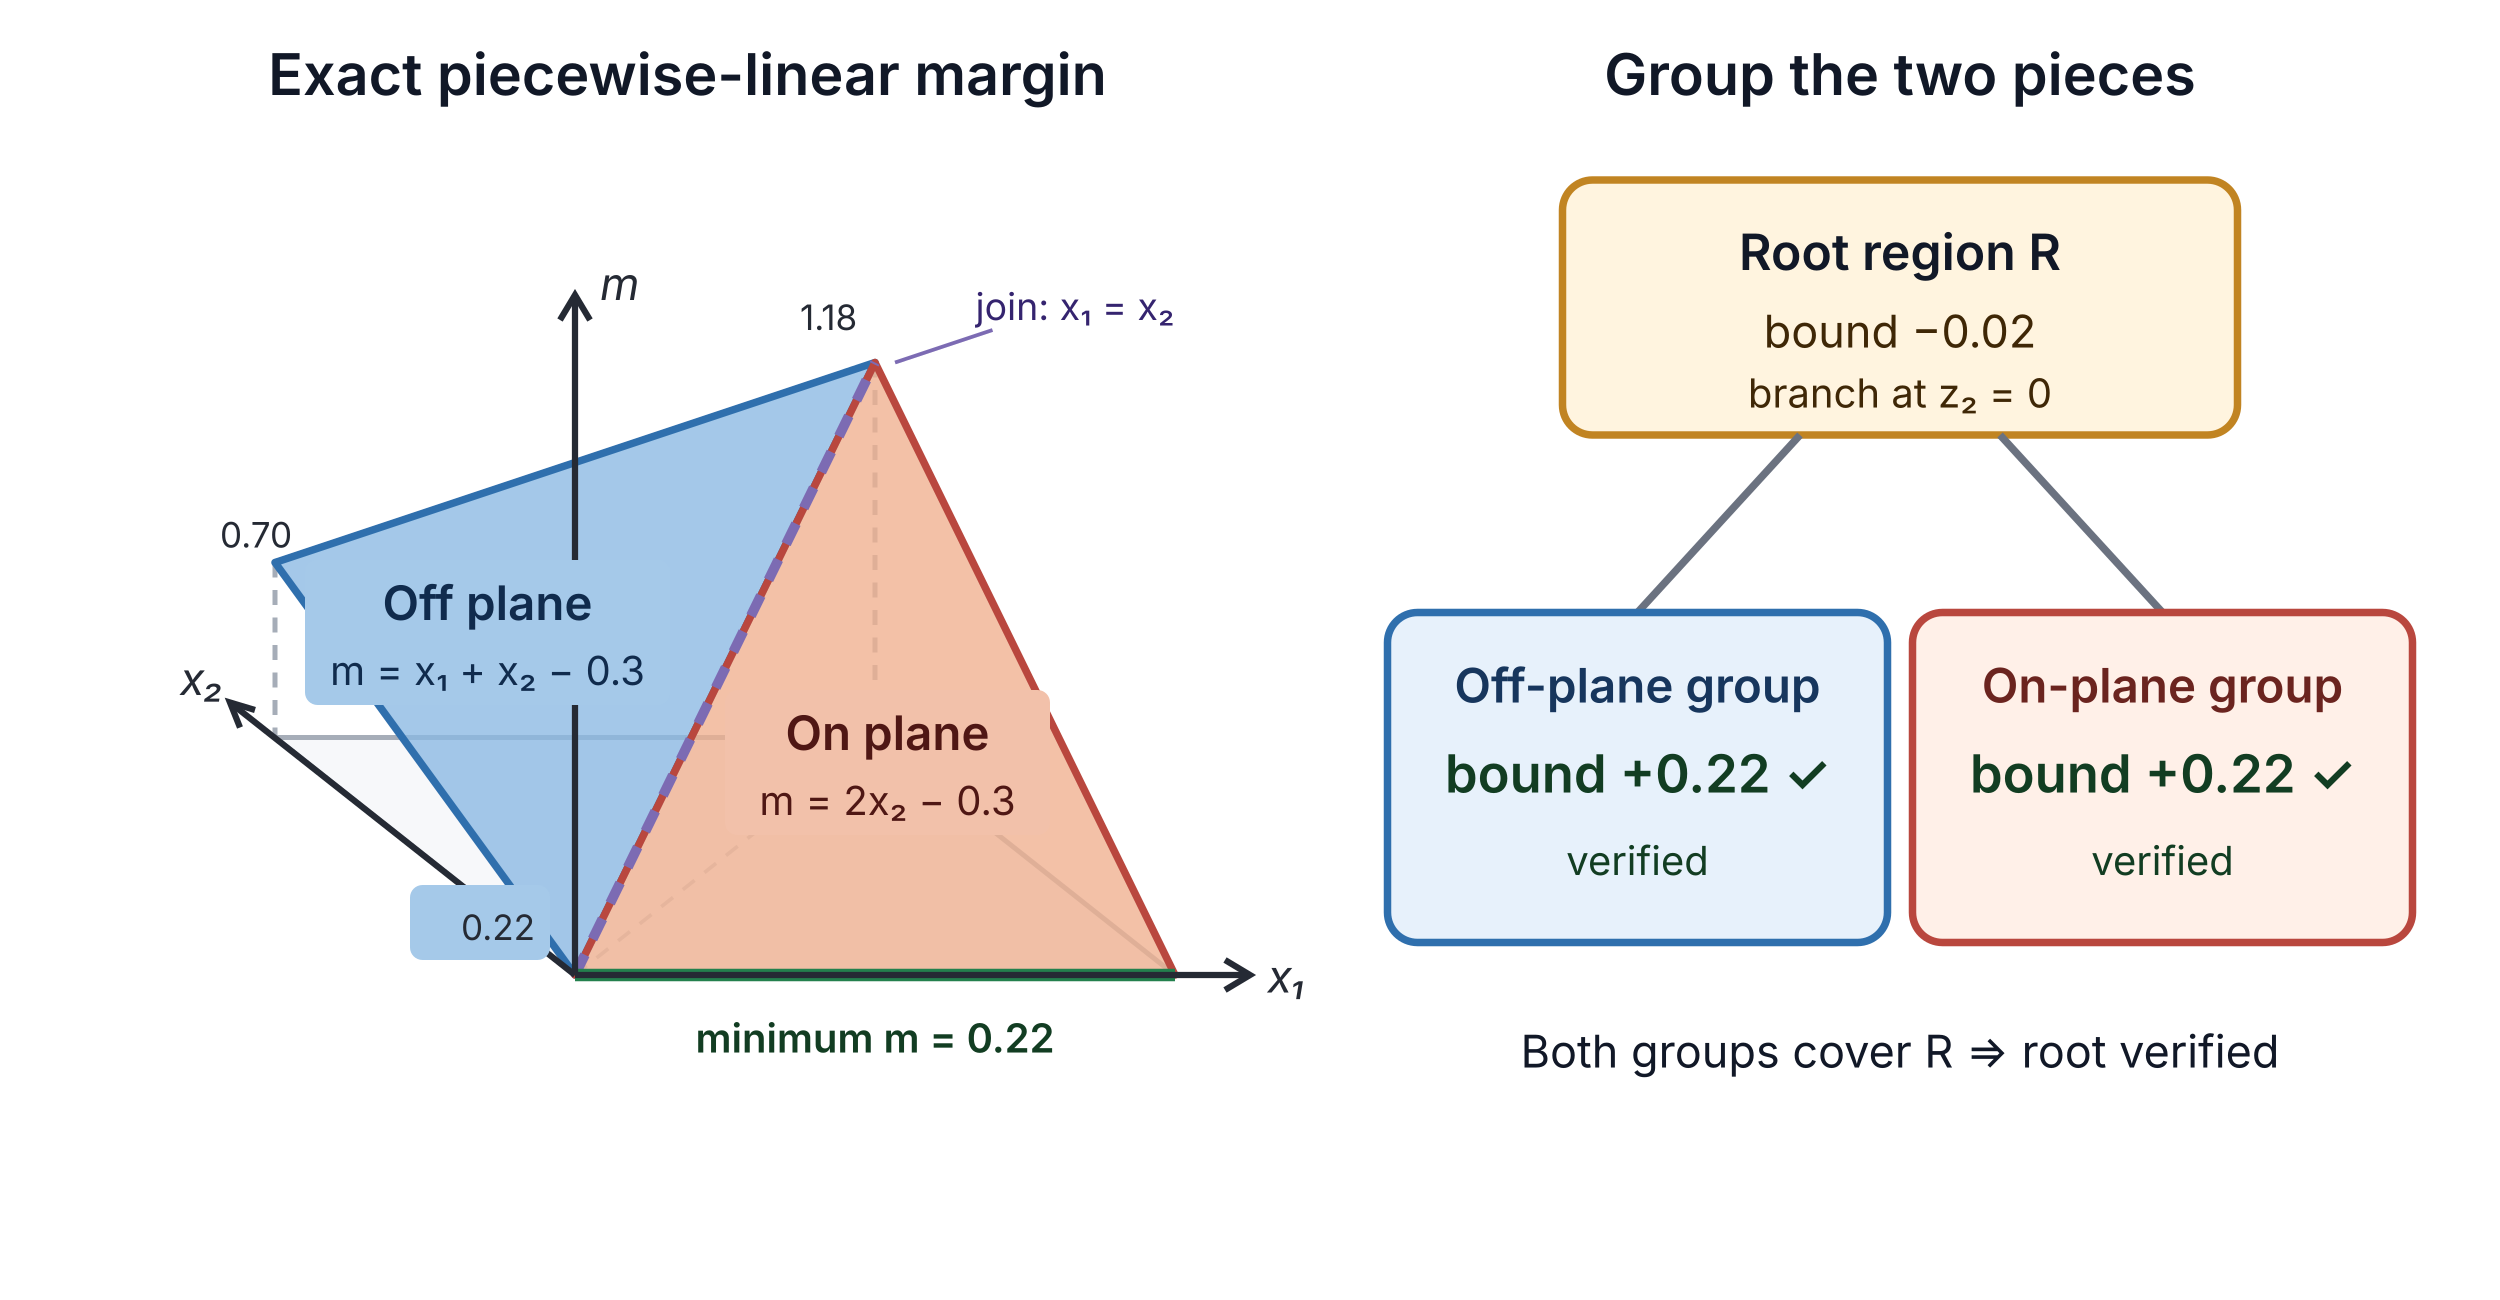
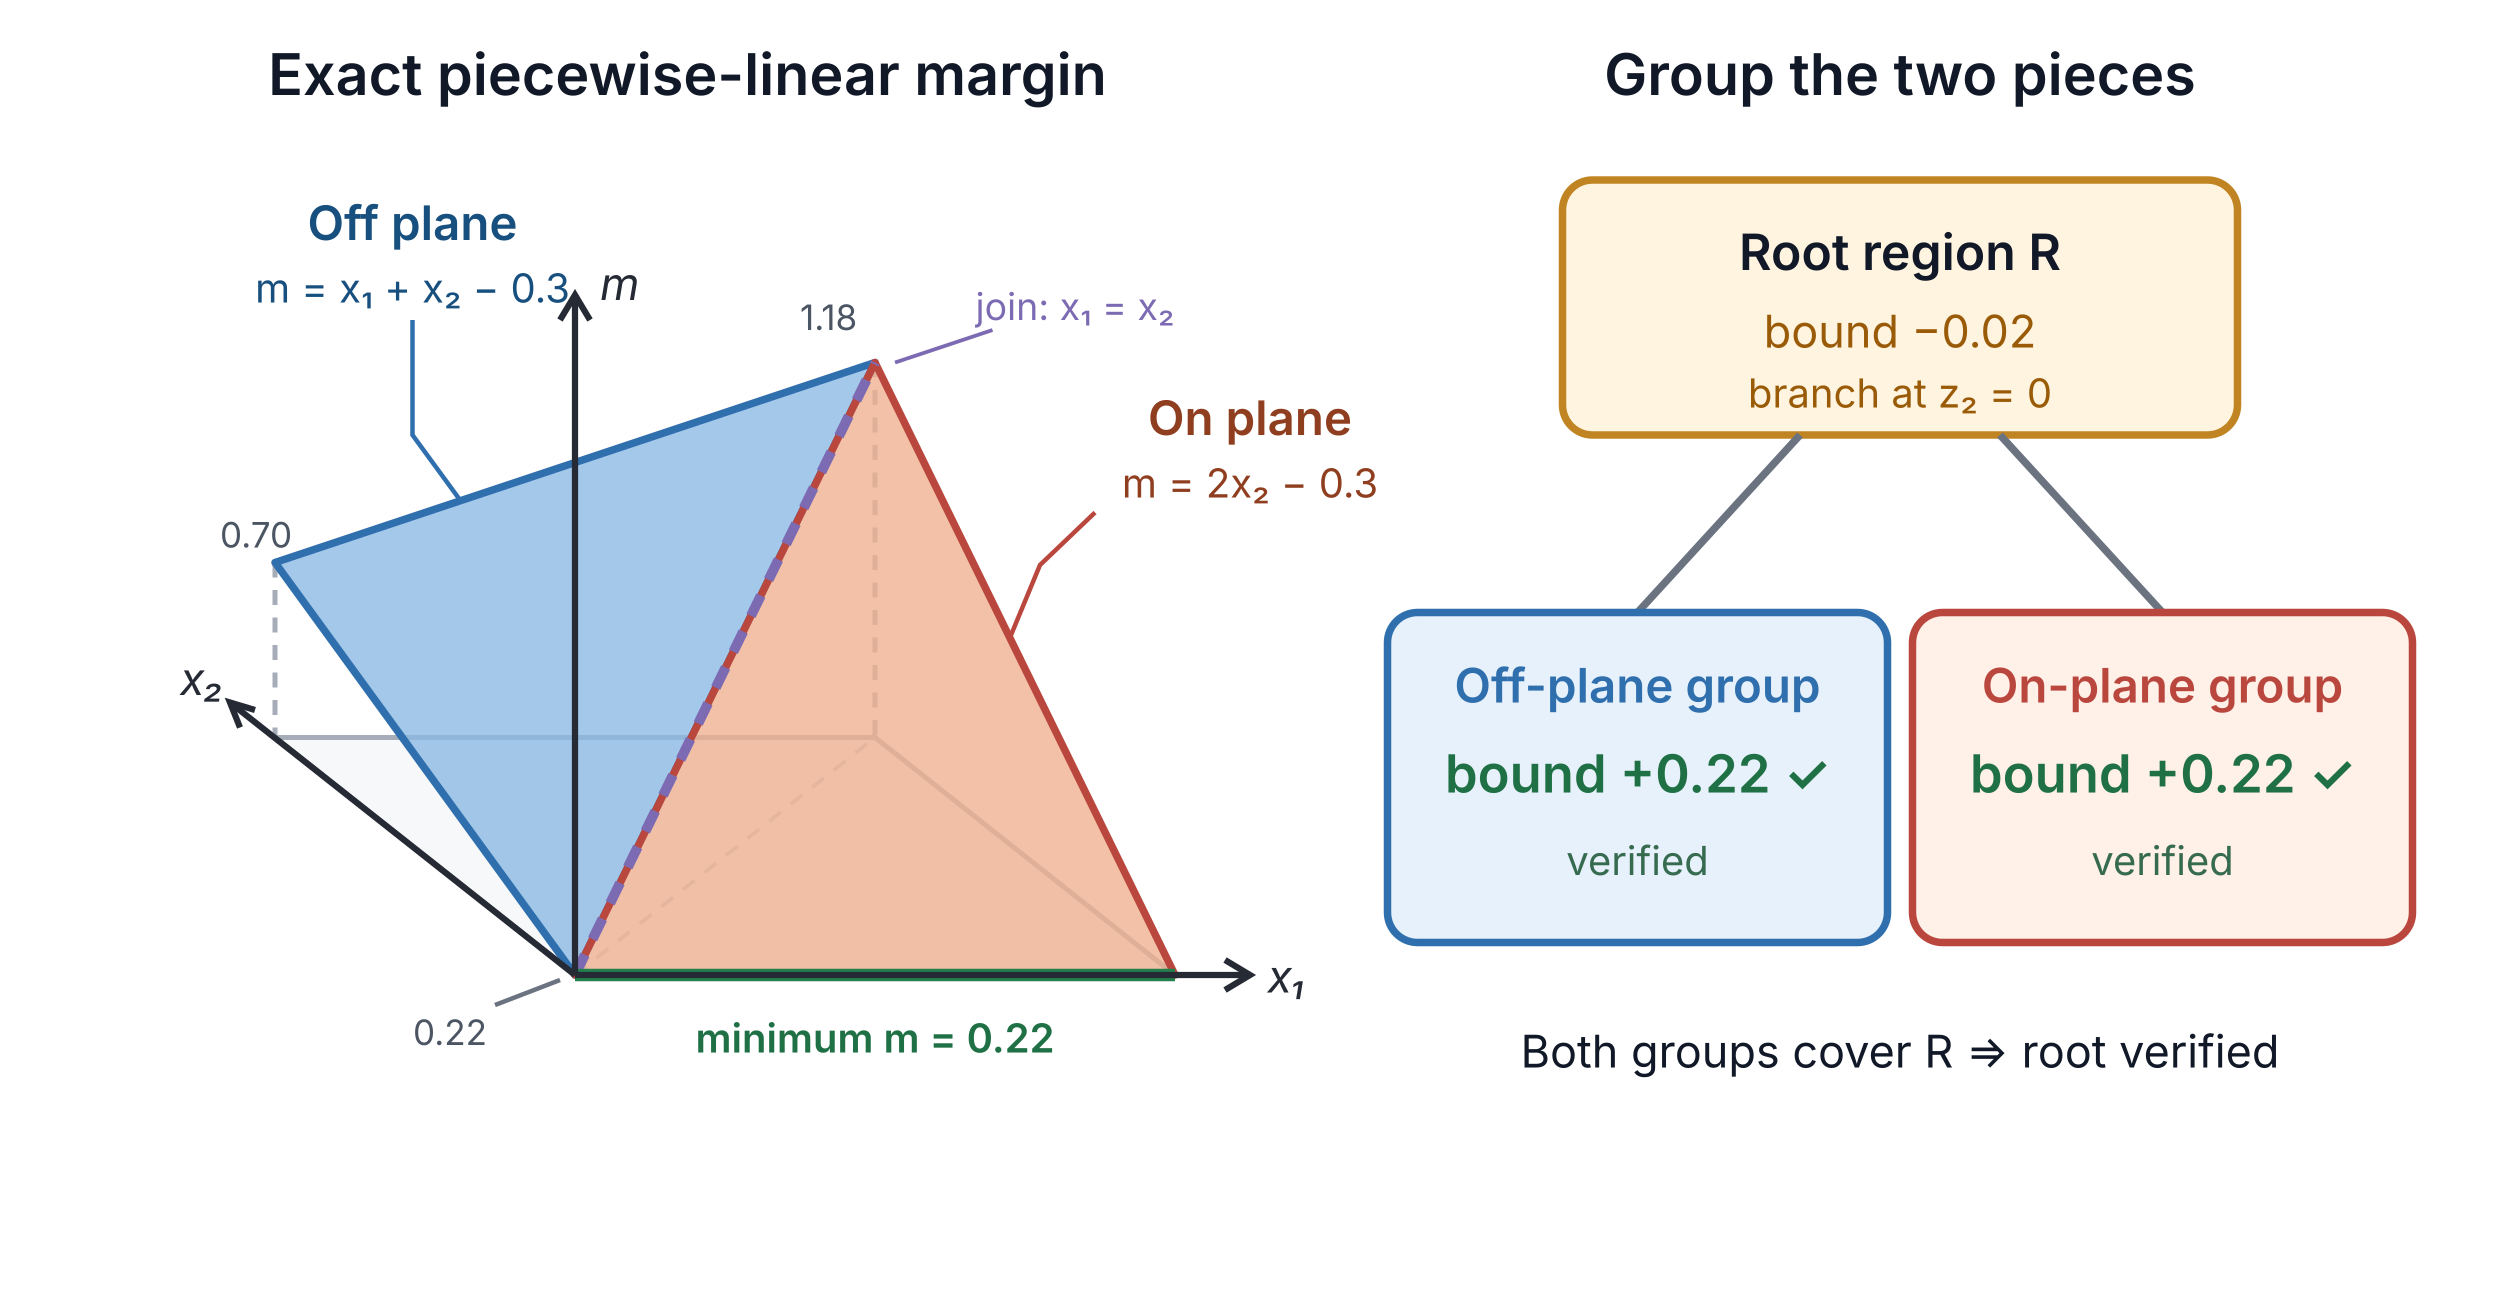
<svg xmlns="http://www.w3.org/2000/svg" viewBox="0 0 1000 520" role="img" aria-labelledby="title desc">
  <rect width="1000" height="520" fill="#ffffff" />
  <text x="275" y="38" text-anchor="middle" font-family="-apple-system, BlinkMacSystemFont, 'Segoe UI', sans-serif" font-size="23" font-weight="600" fill="#111827">Exact piecewise-linear margin</text>
  <text x="760" y="38" text-anchor="middle" font-family="-apple-system, BlinkMacSystemFont, 'Segoe UI', sans-serif" font-size="23" font-weight="600" fill="#111827">Group the two pieces</text>
  <polygon points="230,390 470,390 350,295 110,295" fill="#f7f8fa" stroke="#a6adb8" stroke-width="2" />
  <line x1="230" y1="390" x2="350" y2="295" stroke="#c5cad2" stroke-width="1.5" stroke-dasharray="6 5" />
  <g stroke="#a6adb8" stroke-width="2" stroke-dasharray="6 5">
    <line x1="110" y1="225" x2="110" y2="295" />
    <line x1="350" y1="145" x2="350" y2="295" />
  </g>
  <polygon points="230,390 110,225 350,145" fill="#8bb9e3" fill-opacity="0.78" stroke="#2f6fad" stroke-width="3" stroke-linejoin="round" />
  <polygon points="230,390 470,390 350,145" fill="#efb08f" fill-opacity="0.78" stroke="#b9473e" stroke-width="3" stroke-linejoin="round" />
  <line x1="230" y1="390" x2="350" y2="145" stroke="#7c6bb3" stroke-width="4" stroke-dasharray="9 7" />
  <line x1="230" y1="390" x2="470" y2="390" stroke="#23804d" stroke-width="5" />
+   <g fill="none" stroke-width="1.8">
+     <path d="M 165 128 L 165 174 L 184 200" stroke="#2f6fad" />
+     <path d="M 438 205 L 416 226 L 404 255" stroke="#b9473e" />
+     <path d="M 198 402 L 224 392" stroke="#6b7280" />
+   </g>
+   <g font-family="-apple-system, BlinkMacSystemFont, 'Segoe UI', sans-serif" text-anchor="middle">
+     <text x="165" y="96" font-size="19" font-weight="600" fill="#174f7e">Off plane</text>
+     <text x="165" y="121" font-size="16" fill="#174f7e">m = x₁ + x₂ − 0.3</text>
+     <text x="500" y="174" font-size="19" font-weight="600" fill="#8f3e20">On plane</text>
+     <text x="500" y="199" font-size="16" fill="#8f3e20">m = 2x₂ − 0.3</text>
+     <text x="430" y="128" font-size="15" fill="#7c6bb3">join: x₁ = x₂</text>
+     <text x="350" y="421" font-size="16" font-weight="600" fill="#1f7045">minimum m = 0.22</text>
+   </g>
+   <g font-family="-apple-system, BlinkMacSystemFont, 'Segoe UI', sans-serif" font-size="14" fill="#4b5563">
+     <text x="88" y="219">0.70</text>
+     <text x="320" y="132">1.18</text>
+     <text x="180" y="418" text-anchor="middle">0.22</text>
+   </g>
+   <line x1="397" y1="132" x2="358" y2="145" stroke="#7c6bb3" stroke-width="1.5" />
  <g stroke="#252a34" stroke-width="2.5" fill="none">
    <line x1="230" y1="390" x2="500" y2="390" />
    <path d="M 490 384 L 500 390 L 490 396" />
    <line x1="230" y1="390" x2="92" y2="281" />
    <path d="M 102 284 L 92 281 L 96 291" />
    <line x1="230" y1="390" x2="230" y2="118" />
    <path d="M 224 128 L 230 118 L 236 128" />
  </g>
  <g font-family="-apple-system, BlinkMacSystemFont, 'Segoe UI', sans-serif" font-size="18" font-style="italic" fill="#252a34">
    <text x="507" y="397">x₁</text>
    <text x="72" y="278">x₂</text>
    <text x="240" y="120">m</text>
  </g>
-   <rect x="122" y="224" width="146" height="58" rx="5" fill="#a5c9e9" />
-   <rect x="290" y="276" width="130" height="58" rx="5" fill="#f2c1aa" />
-   <rect x="164" y="354" width="56" height="30" rx="5" fill="#a5c9e9" />
-   <g font-family="-apple-system, BlinkMacSystemFont, 'Segoe UI', sans-serif" text-anchor="middle">
-     <text x="195" y="248" font-size="19" font-weight="600" fill="#102b4d">Off plane</text>
-     <text x="195" y="274" font-size="16" fill="#102b4d">m = x₁ + x₂ − 0.3</text>
-     <text x="355" y="300" font-size="19" font-weight="600" fill="#4f1714">On plane</text>
-     <text x="355" y="326" font-size="16" fill="#4f1714">m = 2x₂ − 0.3</text>
-     <text x="430" y="128" font-size="15" fill="#35246f">join: x₁ = x₂</text>
-     <text x="350" y="421" font-size="16" font-weight="600" fill="#123d22">minimum m = 0.22</text>
-   </g>
-   <g font-family="-apple-system, BlinkMacSystemFont, 'Segoe UI', sans-serif" font-size="14" fill="#252a34">
-     <text x="88" y="219">0.70</text>
-     <text x="320" y="132">1.18</text>
-     <text x="214" y="376" text-anchor="end">0.22</text>
-   </g>
-   <line x1="397" y1="132" x2="358" y2="145" stroke="#7c6bb3" stroke-width="1.5" />
  <rect x="625" y="72" width="270" height="102" rx="12" fill="#fff4df" stroke="#c18422" stroke-width="3" />
  <g font-family="-apple-system, BlinkMacSystemFont, 'Segoe UI', sans-serif" text-anchor="middle">
    <text x="760" y="108" font-size="20" font-weight="600" fill="#111827">Root region R</text>
-     <text x="760" y="139" font-size="18" fill="#3f2706">bound −0.02</text>
-     <text x="760" y="163" font-size="16" fill="#3f2706">branch at z₂ = 0</text>
+     <text x="760" y="139" font-size="18" fill="#9a5b08">bound −0.02</text>
+     <text x="760" y="163" font-size="16" fill="#9a5b08">branch at z₂ = 0</text>
  </g>
  <g stroke="#6b7280" stroke-width="3" fill="none">
    <path d="M 720 174 L 655 245" />
    <path d="M 800 174 L 865 245" />
  </g>
  <rect x="555" y="245" width="200" height="132" rx="12" fill="#e7f1fb" stroke="#2f6fad" stroke-width="3" />
  <rect x="765" y="245" width="200" height="132" rx="12" fill="#fff0e8" stroke="#b9473e" stroke-width="3" />
  <g font-family="-apple-system, BlinkMacSystemFont, 'Segoe UI', sans-serif" text-anchor="middle">
-     <text x="655" y="281" font-size="19" font-weight="600" fill="#17365d">Off-plane group</text>
-     <text x="655" y="317" font-size="21" font-weight="600" fill="#123d22">bound +0.22 ✓</text>
-     <text x="655" y="350" font-size="16" fill="#123d22">verified</text>
-     <text x="865" y="281" font-size="19" font-weight="600" fill="#6b241f">On-plane group</text>
-     <text x="865" y="317" font-size="21" font-weight="600" fill="#123d22">bound +0.22 ✓</text>
-     <text x="865" y="350" font-size="16" fill="#123d22">verified</text>
+     <text x="655" y="281" font-size="19" font-weight="600" fill="#2f6fad">Off-plane group</text>
+     <text x="655" y="317" font-size="21" font-weight="600" fill="#1f7045">bound +0.22 ✓</text>
+     <text x="655" y="350" font-size="16" fill="#376b50">verified</text>
+     <text x="865" y="281" font-size="19" font-weight="600" fill="#b9473e">On-plane group</text>
+     <text x="865" y="317" font-size="21" font-weight="600" fill="#1f7045">bound +0.22 ✓</text>
+     <text x="865" y="350" font-size="16" fill="#376b50">verified</text>
  </g>
  <text x="760" y="427" text-anchor="middle" font-family="-apple-system, BlinkMacSystemFont, 'Segoe UI', sans-serif" font-size="18" fill="#111827">Both groups cover R  ⇒  root verified</text>
</svg>
